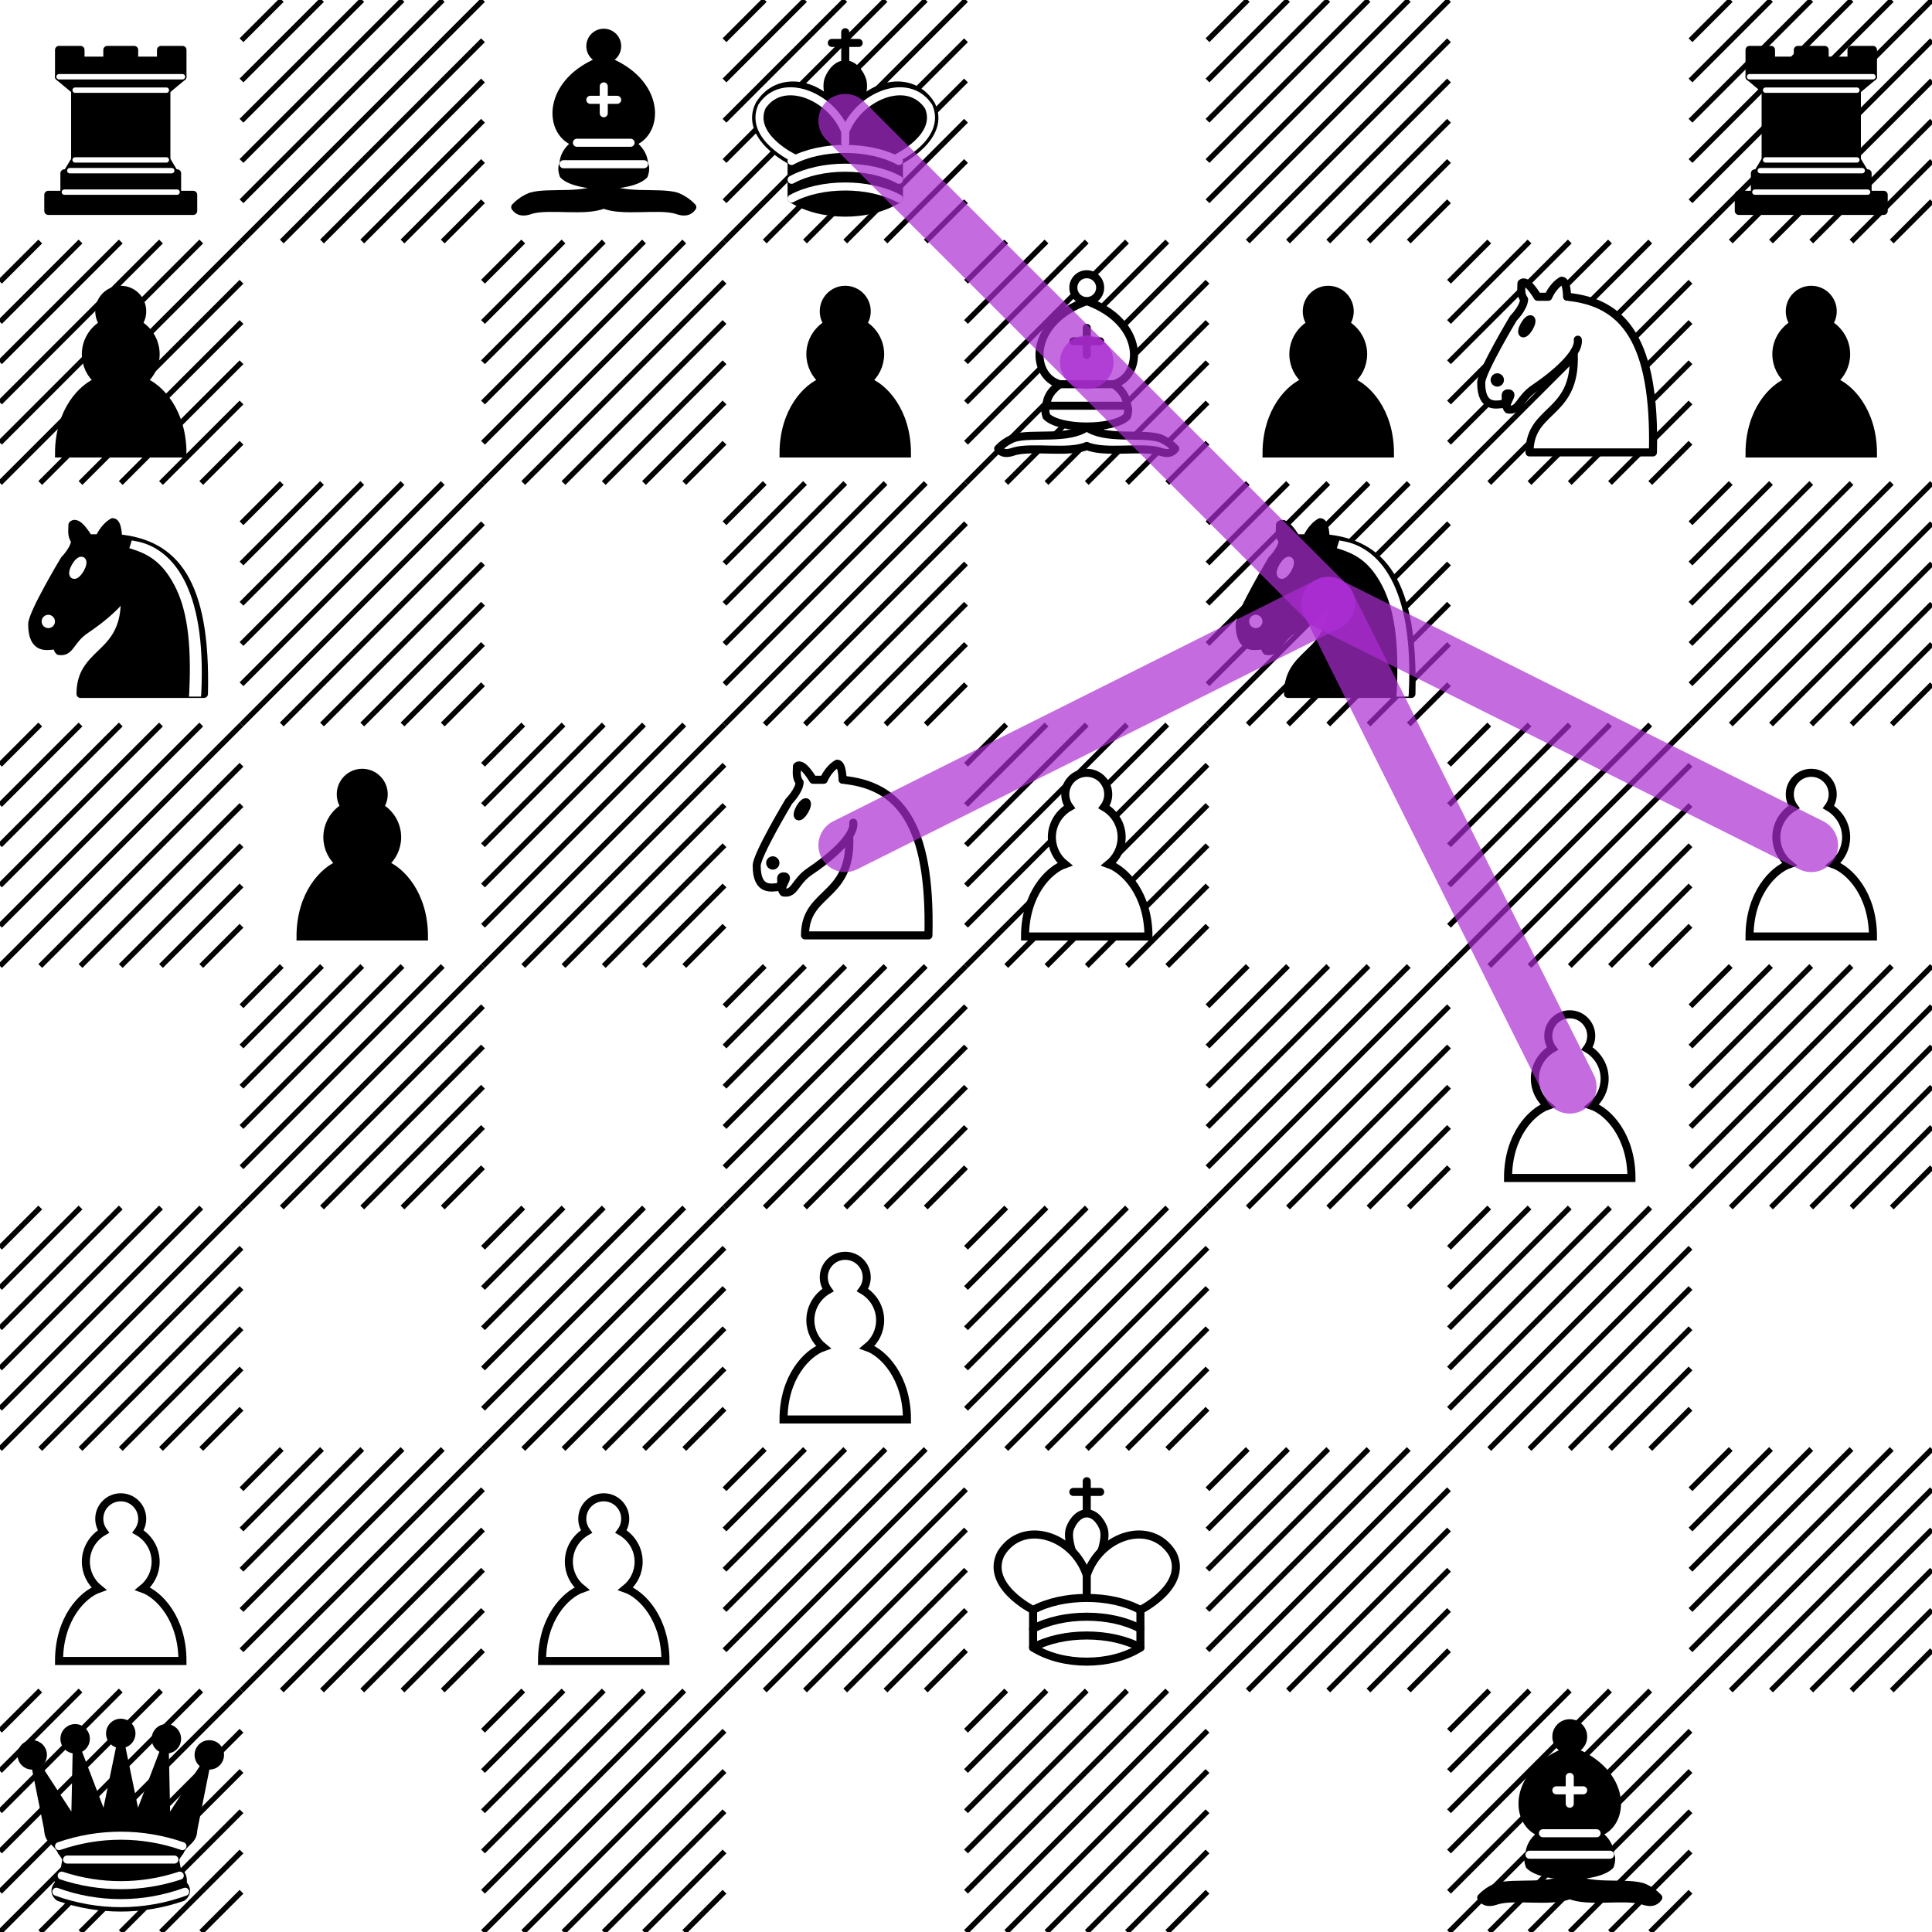
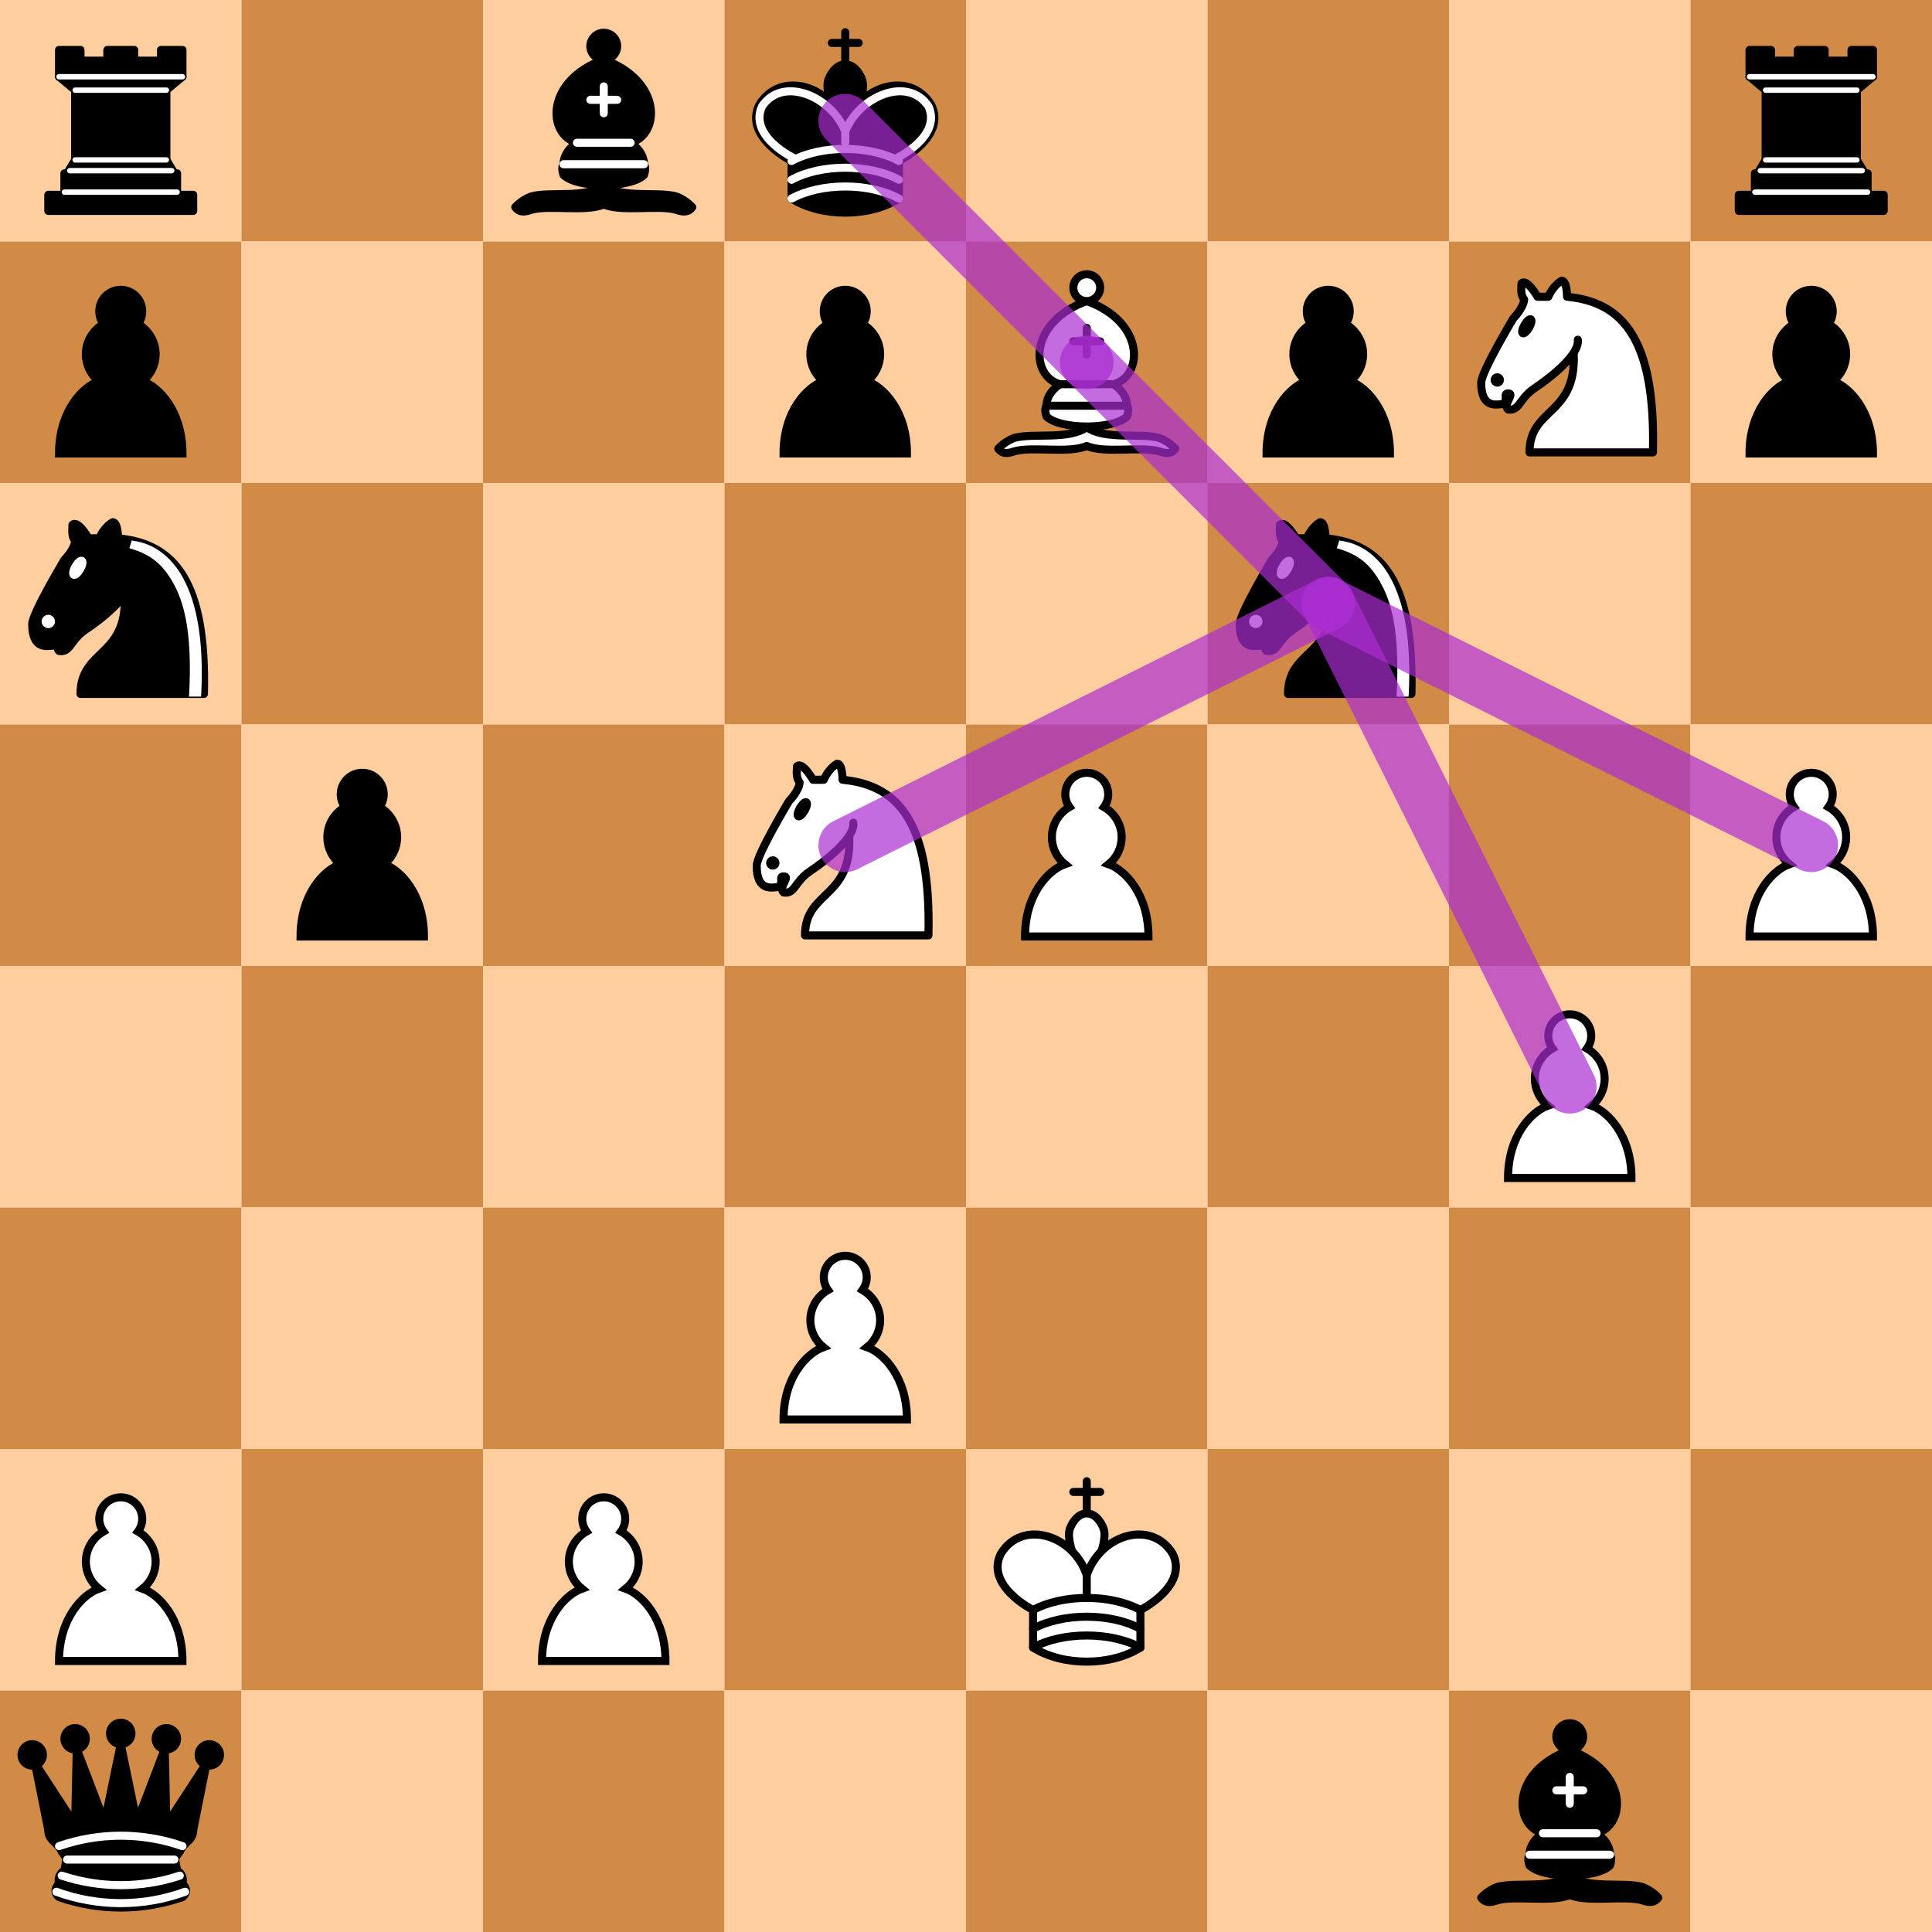
<svg xmlns="http://www.w3.org/2000/svg" xmlns:xlink="http://www.w3.org/1999/xlink" version="1.1" viewBox="0 0 360 360" width="360" height="360">
  <symbol id="r" width="45" height="45" overflow="visible">
+     <rect width="45" height="45" fill="#ffce9e" />
+   </symbol>
+   <symbol id="r_v1" width="45" height="45" overflow="visible">
    <g style="opacity:1; fill:#000000; fill-opacity:1; fill-rule:evenodd; stroke:#000000; stroke-width:1.5; stroke-linecap:round;stroke-linejoin:round;stroke-miterlimit:4; stroke-dasharray:none; stroke-opacity:1;" transform="translate(0,0.3)">
      <path d="M 9,39 L 36,39 L 36,36 L 9,36 L 9,39 z " style="stroke-linecap:butt;" />
      <path d="M 12.5,32 L 14,29.5 L 31,29.5 L 32.5,32 L 12.5,32 z " style="stroke-linecap:butt;" />
      <path d="M 12,36 L 12,32 L 33,32 L 33,36 L 12,36 z " style="stroke-linecap:butt;" />
      <path d="M 14,29.5 L 14,16.5 L 31,16.5 L 31,29.5 L 14,29.5 z " style="stroke-linecap:butt;stroke-linejoin:miter;" />
      <path d="M 14,16.5 L 11,14 L 34,14 L 31,16.5 L 14,16.5 z " style="stroke-linecap:butt;" />
      <path d="M 11,14 L 11,9 L 15,9 L 15,11 L 20,11 L 20,9 L 25,9 L 25,11 L 30,11 L 30,9 L 34,9 L 34,14 L 11,14 z " style="stroke-linecap:butt;" />
      <path d="M 12,35.5 L 33,35.5 L 33,35.5" style="fill:none; stroke:#ffffff; stroke-width:1; stroke-linejoin:miter;" />
      <path d="M 13,31.5 L 32,31.5" style="fill:none; stroke:#ffffff; stroke-width:1; stroke-linejoin:miter;" />
      <path d="M 14,29.5 L 31,29.5" style="fill:none; stroke:#ffffff; stroke-width:1; stroke-linejoin:miter;" />
      <path d="M 14,16.5 L 31,16.5" style="fill:none; stroke:#ffffff; stroke-width:1; stroke-linejoin:miter;" />
      <path d="M 11,14 L 34,14" style="fill:none; stroke:#ffffff; stroke-width:1; stroke-linejoin:miter;" />
    </g>
  </symbol>
  <symbol id="_2E" width="45" height="45" overflow="visible">
-     <path stroke="#000" d="M 7.5,0 L 0,7.5 M 15,0 L 0,15 M 22.5,0 L 0,22.5 M 30,0 L 0,30 M 37.5,0 L 0,37.5 M 45,0 L 0,45 M 45,7.5 L 7.5,45 M 45,15 L 15,45 M 45,22.5 L 22.5,45 M 45,30 L 30,45 M 45,37.5 L 37.5,45" />
+     <rect width="45" height="45" fill="#d18b47" />
  </symbol>
  <symbol id="b" width="45" height="45" overflow="visible">
    <g style="opacity:1; fill:none; fill-rule:evenodd; fill-opacity:1; stroke:#000000; stroke-width:1.5; stroke-linecap:round; stroke-linejoin:round; stroke-miterlimit:4; stroke-dasharray:none; stroke-opacity:1;" transform="translate(0,0.6)">
      <g style="fill:#000000; stroke:#000000; stroke-linecap:butt;">
        <path d="M 9,36 C 12.39,35.03 19.11,36.43 22.5,34 C 25.89,36.43 32.61,35.03 36,36 C 36,36 37.65,36.54 39,38 C 38.32,38.97 37.35,38.99 36,38.5 C 32.61,37.53 25.89,38.96 22.5,37.5 C 19.11,38.96 12.39,37.53 9,38.5 C 7.65,38.99 6.68,38.97 6,38 C 7.35,36.54 9,36 9,36 z" />
        <path d="M 15,32 C 17.5,34.5 27.5,34.5 30,32 C 30.5,30.5 30,30 30,30 C 30,27.5 27.5,26 27.5,26 C 33,24.5 33.5,14.5 22.5,10.5 C 11.5,14.5 12,24.5 17.5,26 C 17.5,26 15,27.5 15,30 C 15,30 14.5,30.5 15,32 z" />
        <path d="M 25 8 A 2.5 2.5 0 1 1  20,8 A 2.5 2.5 0 1 1  25 8 z" />
      </g>
      <path d="M 17.5,26 L 27.5,26 M 15,30 L 30,30 M 22.5,15.5 L 22.5,20.5 M 20,18 L 25,18" style="fill:none; stroke:#ffffff; stroke-linejoin:miter;" />
    </g>
  </symbol>
  <symbol id="k" width="45" height="45" overflow="visible">
    <g style="fill:none; fill-opacity:1; fill-rule:evenodd; stroke:#000000; stroke-width:1.5; stroke-linecap:round;stroke-linejoin:round;stroke-miterlimit:4; stroke-dasharray:none; stroke-opacity:1;">
      <path d="M 22.5,11.63 L 22.5,6" style="fill:none; stroke:#000000; stroke-linejoin:miter;" />
      <path d="M 22.5,25 C 22.5,25 27,17.5 25.5,14.5 C 25.5,14.5 24.5,12 22.5,12 C 20.5,12 19.5,14.5 19.5,14.5 C 18,17.5 22.5,25 22.5,25" style="fill:#000000;fill-opacity:1; stroke-linecap:butt; stroke-linejoin:miter;" />
      <path d="M 12.5,37 C 18,40.5 27,40.5 32.5,37 L 32.5,30 C 32.5,30 41.5,25.5 38.5,19.5 C 34.5,13 25,16 22.5,23.5 L 22.5,27 L 22.5,23.5 C 20,16 10.5,13 6.5,19.5 C 3.5,25.5 12.5,30 12.5,30 L 12.5,37" style="fill:#000000; stroke:#000000;" />
      <path d="M 20,8 L 25,8" style="fill:none; stroke:#000000; stroke-linejoin:miter;" />
      <path d="M 32,29.5 C 32,29.5 40.5,25.5 38.03,19.85 C 34.15,14 25,18 22.5,24.5 L 22.5,26.6 L 22.5,24.5 C 20,18 10.85,14 6.97,19.85 C 4.5,25.5 13,29.5 13,29.5" style="fill:none; stroke:#ffffff;" />
      <path d="M 12.5,30 C 18,27 27,27 32.5,30 M 12.5,33.5 C 18,30.5 27,30.5 32.5,33.5 M 12.5,37 C 18,34 27,34 32.5,37" style="fill:none; stroke:#ffffff;" />
    </g>
  </symbol>
  <symbol id="p" width="45" height="45" overflow="visible">
    <path d="m 22.5,9 c -2.21,0 -4,1.79 -4,4 0,0.89 0.29,1.71 0.78,2.38 C 17.33,16.5 16,18.59 16,21 c 0,2.03 0.94,3.84 2.41,5.03 C 15.41,27.09 11,31.58 11,39.5 H 34 C 34,31.58 29.59,27.09 26.59,26.03 28.06,24.84 29,23.03 29,21 29,18.59 27.67,16.5 25.72,15.38 26.21,14.71 26.5,13.89 26.5,13 c 0,-2.21 -1.79,-4 -4,-4 z" style="opacity:1; fill:#000000; fill-opacity:1; fill-rule:nonzero; stroke:#000000; stroke-width:1.5; stroke-linecap:round; stroke-linejoin:miter; stroke-miterlimit:4; stroke-dasharray:none; stroke-opacity:1;" />
  </symbol>
  <symbol id="B" width="45" height="45" overflow="visible">
    <g style="opacity:1; fill:none; fill-rule:evenodd; fill-opacity:1; stroke:#000000; stroke-width:1.5; stroke-linecap:round; stroke-linejoin:round; stroke-miterlimit:4; stroke-dasharray:none; stroke-opacity:1;" transform="translate(0,0.6)">
      <g style="fill:#ffffff; stroke:#000000; stroke-linecap:butt;">
        <path d="M 9,36 C 12.39,35.03 19.11,36.43 22.5,34 C 25.89,36.43 32.61,35.03 36,36 C 36,36 37.65,36.54 39,38 C 38.32,38.97 37.35,38.99 36,38.5 C 32.61,37.53 25.89,38.96 22.5,37.5 C 19.11,38.96 12.39,37.53 9,38.5 C 7.65,38.99 6.68,38.97 6,38 C 7.35,36.54 9,36 9,36 z" />
        <path d="M 15,32 C 17.5,34.5 27.5,34.5 30,32 C 30.5,30.5 30,30 30,30 C 30,27.5 27.5,26 27.5,26 C 33,24.5 33.5,14.5 22.5,10.5 C 11.5,14.5 12,24.5 17.5,26 C 17.5,26 15,27.5 15,30 C 15,30 14.5,30.5 15,32 z" />
        <path d="M 25 8 A 2.5 2.5 0 1 1  20,8 A 2.5 2.5 0 1 1  25 8 z" />
      </g>
      <path d="M 17.5,26 L 27.5,26 M 15,30 L 30,30 M 22.5,15.5 L 22.5,20.5 M 20,18 L 25,18" style="fill:none; stroke:#000000; stroke-linejoin:miter;" />
    </g>
  </symbol>
  <symbol id="N" width="45" height="45" overflow="visible">
    <g style="opacity:1; fill:none; fill-opacity:1; fill-rule:evenodd; stroke:#000000; stroke-width:1.5; stroke-linecap:round;stroke-linejoin:round;stroke-miterlimit:4; stroke-dasharray:none; stroke-opacity:1;" transform="translate(0,0.3)">
      <path d="M 22,10 C 32.5,11 38.5,18 38,39 L 15,39 C 15,30 25,32.5 23,18" style="fill:#ffffff; stroke:#000000;" />
      <path d="M 24,18 C 24.38,20.91 18.45,25.37 16,27 C 13,29 13.18,31.34 11,31 C 9.958,30.06 12.41,27.96 11,28 C 10,28 11.19,29.23 10,30 C 9,30 5.997,31 6,26 C 6,24 12,14 12,14 C 12,14 13.89,12.1 14,10.5 C 13.27,9.506 13.5,8.5 13.5,7.5 C 14.5,6.5 16.5,10 16.5,10 L 18.5,10 C 18.5,10 19.28,8.008 21,7 C 22,7 22,10 22,10" style="fill:#ffffff; stroke:#000000;" />
      <path d="M 9.5 25.5 A 0.5 0.5 0 1 1 8.5,25.5 A 0.5 0.5 0 1 1 9.5 25.5 z" style="fill:#000000; stroke:#000000;" />
      <path d="M 15 15.5 A 0.5 1.5 0 1 1  14,15.5 A 0.5 1.5 0 1 1  15 15.5 z" transform="matrix(0.866,0.5,-0.5,0.866,9.693,-5.173)" style="fill:#000000; stroke:#000000;" />
    </g>
  </symbol>
  <symbol id="n" width="45" height="45" overflow="visible">
    <g style="opacity:1; fill:none; fill-opacity:1; fill-rule:evenodd; stroke:#000000; stroke-width:1.5; stroke-linecap:round;stroke-linejoin:round;stroke-miterlimit:4; stroke-dasharray:none; stroke-opacity:1;" transform="translate(0,0.3)">
      <path d="M 22,10 C 32.5,11 38.5,18 38,39 L 15,39 C 15,30 25,32.5 23,18" style="fill:#000000; stroke:#000000;" />
      <path d="M 24,18 C 24.38,20.91 18.45,25.37 16,27 C 13,29 13.18,31.34 11,31 C 9.958,30.06 12.41,27.96 11,28 C 10,28 11.19,29.23 10,30 C 9,30 5.997,31 6,26 C 6,24 12,14 12,14 C 12,14 13.89,12.1 14,10.5 C 13.27,9.506 13.5,8.5 13.5,7.5 C 14.5,6.5 16.5,10 16.5,10 L 18.5,10 C 18.5,10 19.28,8.008 21,7 C 22,7 22,10 22,10" style="fill:#000000; stroke:#000000;" />
      <path d="M 9.5 25.5 A 0.5 0.5 0 1 1 8.5,25.5 A 0.5 0.5 0 1 1 9.5 25.5 z" style="fill:#ffffff; stroke:#ffffff;" />
      <path d="M 15 15.5 A 0.5 1.5 0 1 1  14,15.5 A 0.5 1.5 0 1 1  15 15.5 z" transform="matrix(0.866,0.5,-0.5,0.866,9.693,-5.173)" style="fill:#ffffff; stroke:#ffffff;" />
      <path d="M 24.55,10.4 L 24.1,11.85 L 24.6,12 C 27.75,13 30.25,14.49 32.5,18.75 C 34.75,23.01 35.75,29.06 35.25,39 L 35.2,39.5 L 37.45,39.5 L 37.5,39 C 38,28.94 36.62,22.15 34.25,17.66 C 31.88,13.17 28.46,11.02 25.06,10.5 L 24.55,10.4 z " style="fill:#ffffff; stroke:none;" />
    </g>
  </symbol>
  <symbol id="P" width="45" height="45" overflow="visible">
    <path d="m 22.5,9 c -2.21,0 -4,1.79 -4,4 0,0.89 0.29,1.71 0.78,2.38 C 17.33,16.5 16,18.59 16,21 c 0,2.03 0.94,3.84 2.41,5.03 C 15.41,27.09 11,31.58 11,39.5 H 34 C 34,31.58 29.59,27.09 26.59,26.03 28.06,24.84 29,23.03 29,21 29,18.59 27.67,16.5 25.72,15.38 26.21,14.71 26.5,13.89 26.5,13 c 0,-2.21 -1.79,-4 -4,-4 z" style="opacity:1; fill:#ffffff; fill-opacity:1; fill-rule:nonzero; stroke:#000000; stroke-width:1.5; stroke-linecap:round; stroke-linejoin:miter; stroke-miterlimit:4; stroke-dasharray:none; stroke-opacity:1;" />
  </symbol>
  <symbol id="K" width="45" height="45" overflow="visible">
    <g style="fill:none; fill-opacity:1; fill-rule:evenodd; stroke:#000000; stroke-width:1.5; stroke-linecap:round;stroke-linejoin:round;stroke-miterlimit:4; stroke-dasharray:none; stroke-opacity:1;">
      <path d="M 22.5,11.63 L 22.5,6" style="fill:none; stroke:#000000; stroke-linejoin:miter;" />
      <path d="M 20,8 L 25,8" style="fill:none; stroke:#000000; stroke-linejoin:miter;" />
      <path d="M 22.5,25 C 22.5,25 27,17.5 25.5,14.5 C 25.5,14.5 24.5,12 22.5,12 C 20.5,12 19.5,14.5 19.5,14.5 C 18,17.5 22.5,25 22.5,25" style="fill:#ffffff; stroke:#000000; stroke-linecap:butt; stroke-linejoin:miter;" />
      <path d="M 12.5,37 C 18,40.5 27,40.5 32.5,37 L 32.5,30 C 32.5,30 41.5,25.5 38.5,19.5 C 34.5,13 25,16 22.5,23.5 L 22.5,27 L 22.5,23.5 C 20,16 10.5,13 6.5,19.5 C 3.5,25.5 12.5,30 12.5,30 L 12.5,37" style="fill:#ffffff; stroke:#000000;" />
      <path d="M 12.5,30 C 18,27 27,27 32.5,30" style="fill:none; stroke:#000000;" />
      <path d="M 12.5,33.5 C 18,30.5 27,30.5 32.5,33.5" style="fill:none; stroke:#000000;" />
      <path d="M 12.5,37 C 18,34 27,34 32.5,37" style="fill:none; stroke:#000000;" />
    </g>
  </symbol>
  <symbol id="q" width="45" height="45" overflow="visible">
    <g style="fill:#000000;stroke:#000000;stroke-width:1.5; stroke-linecap:round;stroke-linejoin:round">
      <path d="M 9,26 C 17.5,24.5 30,24.5 36,26 L 38.5,13.5 L 31,25 L 30.7,10.9 L 25.5,24.5 L 22.5,10 L 19.5,24.5 L 14.3,10.9 L 14,25 L 6.5,13.5 L 9,26 z" style="stroke-linecap:butt;fill:#000000" />
      <path d="m 9,26 c 0,2 1.5,2 2.5,4 1,1.5 1,1 0.5,3.5 -1.5,1 -1,2.5 -1,2.5 -1.5,1.5 0,2.5 0,2.5 6.5,1 16.5,1 23,0 0,0 1.5,-1 0,-2.5 0,0 0.5,-1.5 -1,-2.5 -0.5,-2.5 -0.5,-2 0.5,-3.5 1,-2 2.5,-2 2.5,-4 -8.5,-1.5 -18.5,-1.5 -27,0 z" />
      <path d="M 11.5,30 C 15,29 30,29 33.5,30" />
      <path d="m 12,33.5 c 6,-1 15,-1 21,0" />
      <circle cx="6" cy="12" r="2" />
      <circle cx="14" cy="9" r="2" />
      <circle cx="22.5" cy="8" r="2" />
      <circle cx="31" cy="9" r="2" />
      <circle cx="39" cy="12" r="2" />
      <path d="M 11,38.5 A 35,35 1 0 0 34,38.5" style="fill:none; stroke:#000000;stroke-linecap:butt;" />
      <g style="fill:none; stroke:#ffffff;">
        <path d="M 11,29 A 35,35 1 0 1 34,29" />
        <path d="M 12.5,31.5 L 32.5,31.5" />
        <path d="M 11.5,34.5 A 35,35 1 0 0 33.5,34.5" />
        <path d="M 10.5,37.5 A 35,35 1 0 0 34.5,37.5" />
      </g>
    </g>
  </symbol>
  <rect x="0" y="0" width="360" height="360" fill="white" />
+   <use xlink:href="#r" x="0" y="0" />
  <use xlink:href="#_2E" x="45" y="0" />
+   <use xlink:href="#r" x="90" y="0" />
  <use xlink:href="#_2E" x="135" y="0" />
+   <use xlink:href="#r" x="180" y="0" />
  <use xlink:href="#_2E" x="225" y="0" />
+   <use xlink:href="#r" x="270" y="0" />
  <use xlink:href="#_2E" x="315" y="0" />
  <use xlink:href="#_2E" x="0" y="45" />
+   <use xlink:href="#r" x="45" y="45" />
  <use xlink:href="#_2E" x="90" y="45" />
+   <use xlink:href="#r" x="135" y="45" />
  <use xlink:href="#_2E" x="180" y="45" />
+   <use xlink:href="#r" x="225" y="45" />
  <use xlink:href="#_2E" x="270" y="45" />
+   <use xlink:href="#r" x="315" y="45" />
+   <use xlink:href="#r" x="0" y="90" />
  <use xlink:href="#_2E" x="45" y="90" />
+   <use xlink:href="#r" x="90" y="90" />
  <use xlink:href="#_2E" x="135" y="90" />
+   <use xlink:href="#r" x="180" y="90" />
  <use xlink:href="#_2E" x="225" y="90" />
+   <use xlink:href="#r" x="270" y="90" />
  <use xlink:href="#_2E" x="315" y="90" />
  <use xlink:href="#_2E" x="0" y="135" />
+   <use xlink:href="#r" x="45" y="135" />
  <use xlink:href="#_2E" x="90" y="135" />
+   <use xlink:href="#r" x="135" y="135" />
  <use xlink:href="#_2E" x="180" y="135" />
+   <use xlink:href="#r" x="225" y="135" />
  <use xlink:href="#_2E" x="270" y="135" />
+   <use xlink:href="#r" x="315" y="135" />
+   <use xlink:href="#r" x="0" y="180" />
  <use xlink:href="#_2E" x="45" y="180" />
+   <use xlink:href="#r" x="90" y="180" />
  <use xlink:href="#_2E" x="135" y="180" />
+   <use xlink:href="#r" x="180" y="180" />
  <use xlink:href="#_2E" x="225" y="180" />
+   <use xlink:href="#r" x="270" y="180" />
  <use xlink:href="#_2E" x="315" y="180" />
  <use xlink:href="#_2E" x="0" y="225" />
+   <use xlink:href="#r" x="45" y="225" />
  <use xlink:href="#_2E" x="90" y="225" />
+   <use xlink:href="#r" x="135" y="225" />
  <use xlink:href="#_2E" x="180" y="225" />
+   <use xlink:href="#r" x="225" y="225" />
  <use xlink:href="#_2E" x="270" y="225" />
+   <use xlink:href="#r" x="315" y="225" />
+   <use xlink:href="#r" x="0" y="270" />
  <use xlink:href="#_2E" x="45" y="270" />
+   <use xlink:href="#r" x="90" y="270" />
  <use xlink:href="#_2E" x="135" y="270" />
+   <use xlink:href="#r" x="180" y="270" />
  <use xlink:href="#_2E" x="225" y="270" />
+   <use xlink:href="#r" x="270" y="270" />
  <use xlink:href="#_2E" x="315" y="270" />
  <use xlink:href="#_2E" x="0" y="315" />
+   <use xlink:href="#r" x="45" y="315" />
  <use xlink:href="#_2E" x="90" y="315" />
+   <use xlink:href="#r" x="135" y="315" />
  <use xlink:href="#_2E" x="180" y="315" />
+   <use xlink:href="#r" x="225" y="315" />
  <use xlink:href="#_2E" x="270" y="315" />
-   <use xlink:href="#r" x="0" y="0" />
+   <use xlink:href="#r" x="315" y="315" />
+   <use xlink:href="#r_v1" x="0" y="0" />
  <use xlink:href="#b" x="90" y="0" />
  <use xlink:href="#k" x="135" y="0" />
-   <use xlink:href="#r" x="315" y="0" />
+   <use xlink:href="#r_v1" x="315" y="0" />
  <use xlink:href="#p" x="0" y="45" />
  <use xlink:href="#p" x="135" y="45" />
  <use xlink:href="#B" x="180" y="45" />
  <use xlink:href="#p" x="225" y="45" />
  <use xlink:href="#N" x="270" y="45" />
  <use xlink:href="#p" x="315" y="45" />
  <use xlink:href="#n" x="0" y="90" />
  <use xlink:href="#n" x="225" y="90" />
  <use xlink:href="#p" x="45" y="135" />
  <use xlink:href="#N" x="135" y="135" />
  <use xlink:href="#P" x="180" y="135" />
  <use xlink:href="#P" x="315" y="135" />
  <use xlink:href="#P" x="270" y="180" />
  <use xlink:href="#P" x="135" y="225" />
  <use xlink:href="#P" x="0" y="270" />
  <use xlink:href="#P" x="90" y="270" />
  <use xlink:href="#K" x="180" y="270" />
  <use xlink:href="#q" x="0" y="315" />
  <use xlink:href="#b" x="270" y="315" />
  <g>
    <line x1="157.5" y1="22.5" x2="202.5" y2="67.5" stroke="hsl(286,65%,50%,70%)" stroke-width="10" stroke-linecap="round" />
    <line x1="202.5" y1="67.5" x2="247.5" y2="112.5" stroke="hsl(286,65%,50%,70%)" stroke-width="10" stroke-linecap="round" />
    <line x1="247.5" y1="112.5" x2="157.5" y2="157.5" stroke="hsl(286,65%,50%,70%)" stroke-width="10" stroke-linecap="round" />
    <line x1="247.5" y1="112.5" x2="292.5" y2="202.5" stroke="hsl(286,65%,50%,70%)" stroke-width="10" stroke-linecap="round" />
    <line x1="247.5" y1="112.5" x2="337.5" y2="157.5" stroke="hsl(286,65%,50%,70%)" stroke-width="10" stroke-linecap="round" />
  </g>
</svg>
